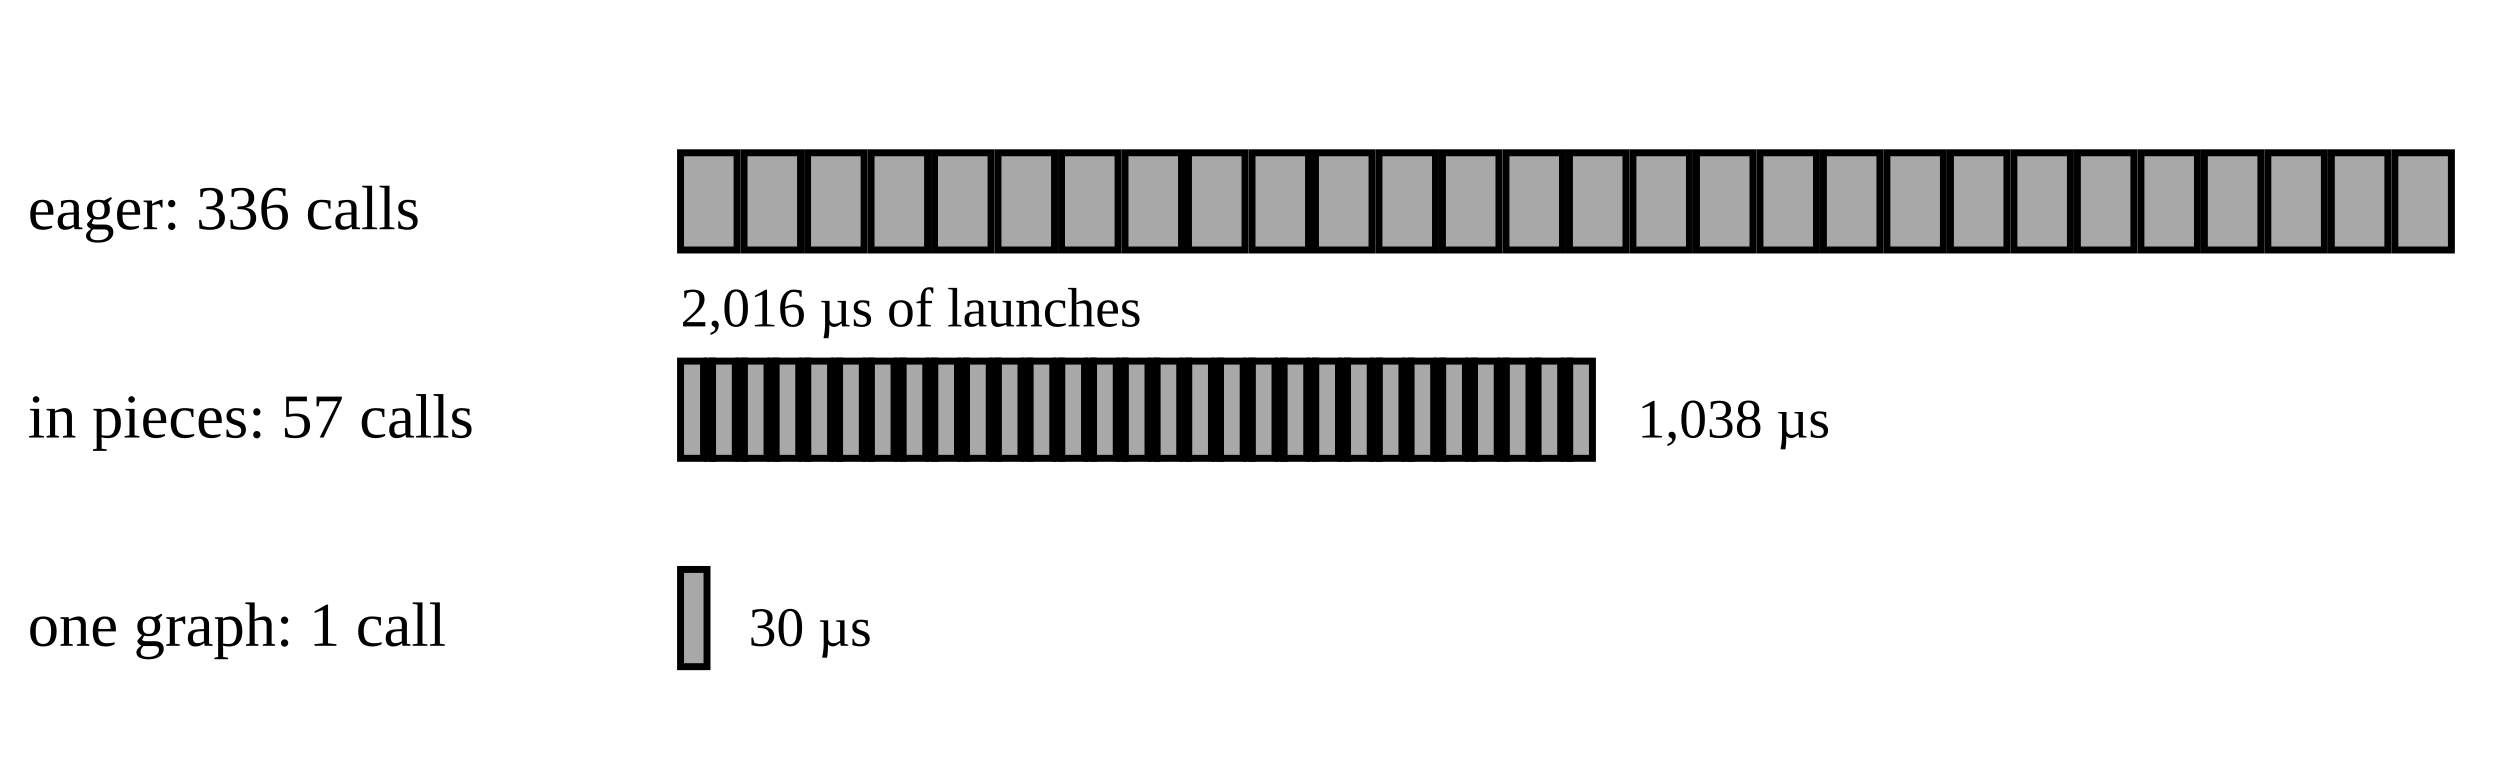
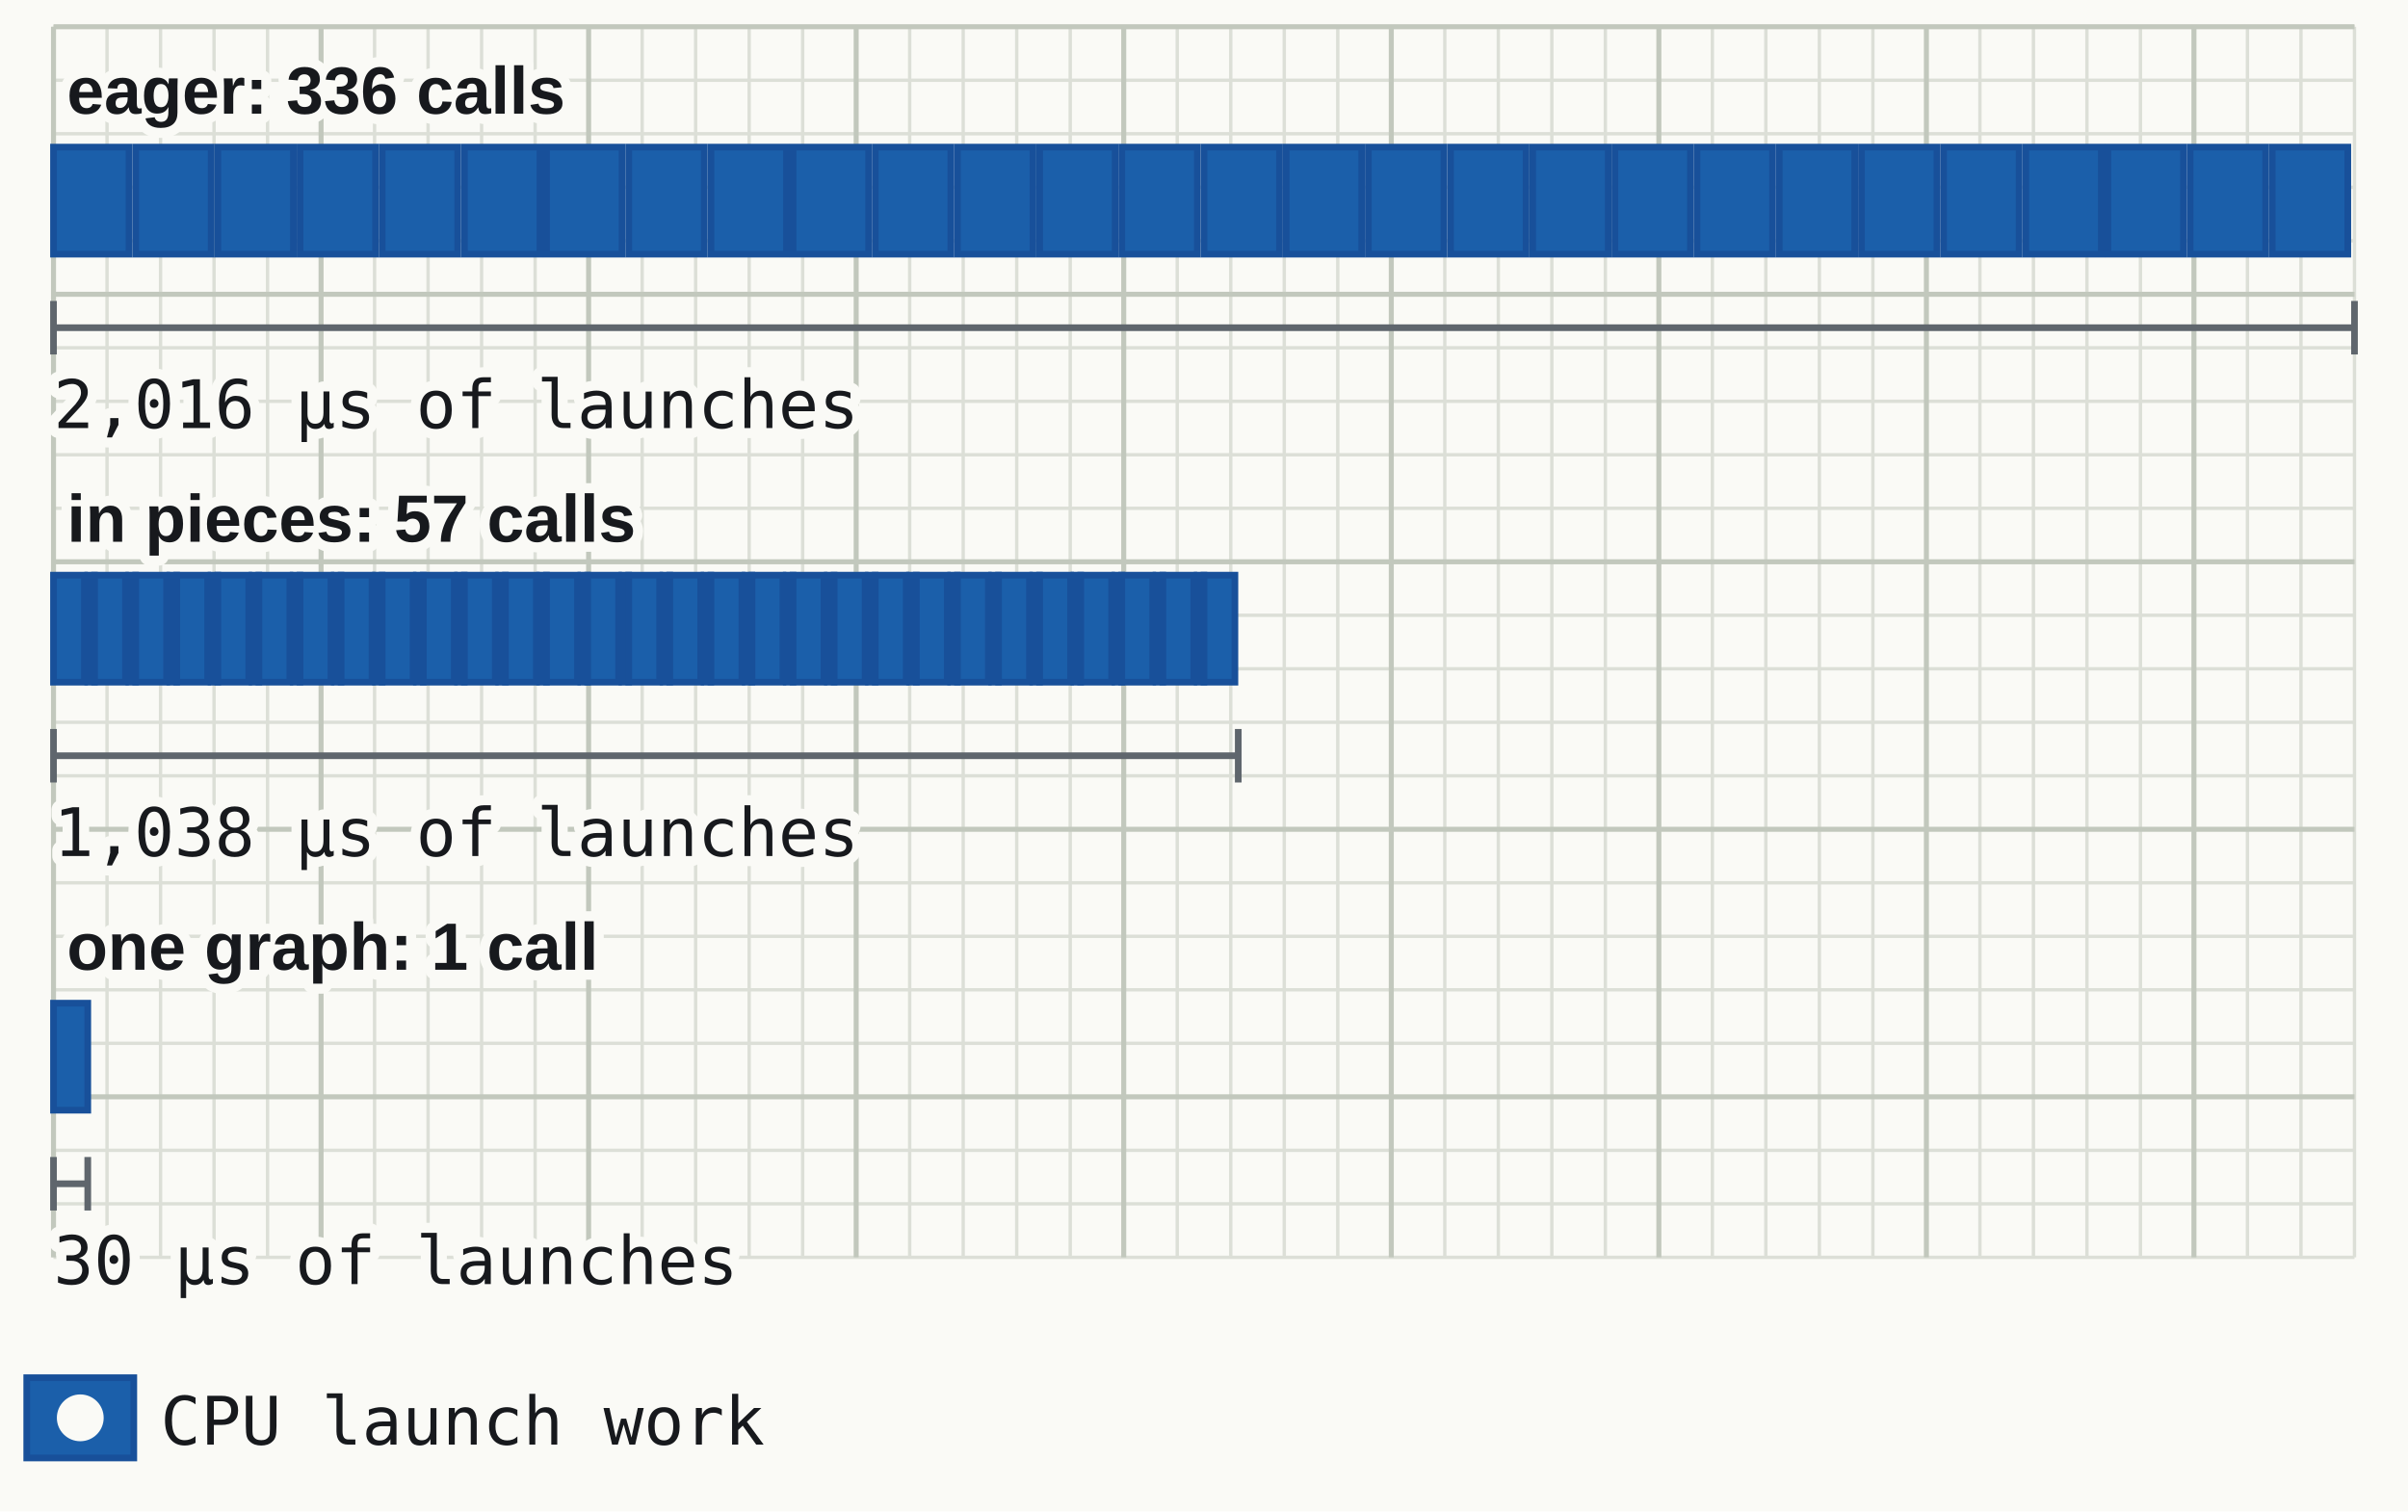
- <svg xmlns="http://www.w3.org/2000/svg" viewBox="0 0 360 112" width="360" height="112" fill="none" stroke="currentColor" stroke-width="1">
-   <g fill="currentColor" fill-opacity="0.34">
-     <rect x="98.00" y="22" width="8.14" height="14" />
-     <rect x="107.14" y="22" width="8.14" height="14" />
-     <rect x="116.29" y="22" width="8.14" height="14" />
-     <rect x="125.43" y="22" width="8.14" height="14" />
-     <rect x="134.57" y="22" width="8.14" height="14" />
-     <rect x="143.71" y="22" width="8.14" height="14" />
-     <rect x="152.86" y="22" width="8.14" height="14" />
-     <rect x="162.00" y="22" width="8.14" height="14" />
-     <rect x="171.14" y="22" width="8.14" height="14" />
-     <rect x="180.29" y="22" width="8.14" height="14" />
-     <rect x="189.43" y="22" width="8.14" height="14" />
-     <rect x="198.57" y="22" width="8.14" height="14" />
-     <rect x="207.71" y="22" width="8.14" height="14" />
-     <rect x="216.86" y="22" width="8.14" height="14" />
-     <rect x="226.00" y="22" width="8.14" height="14" />
-     <rect x="235.14" y="22" width="8.14" height="14" />
-     <rect x="244.29" y="22" width="8.14" height="14" />
-     <rect x="253.43" y="22" width="8.14" height="14" />
-     <rect x="262.57" y="22" width="8.14" height="14" />
-     <rect x="271.71" y="22" width="8.14" height="14" />
-     <rect x="280.86" y="22" width="8.14" height="14" />
-     <rect x="290.00" y="22" width="8.14" height="14" />
-     <rect x="299.14" y="22" width="8.14" height="14" />
-     <rect x="308.29" y="22" width="8.14" height="14" />
-     <rect x="317.43" y="22" width="8.14" height="14" />
-     <rect x="326.57" y="22" width="8.14" height="14" />
-     <rect x="335.71" y="22" width="8.14" height="14" />
-     <rect x="344.86" y="22" width="8.14" height="14" />
-     <rect x="98.00" y="52" width="3.31" height="14" />
-     <rect x="101.81" y="52" width="0.80" height="14" />
-     <rect x="102.57" y="52" width="3.31" height="14" />
-     <rect x="106.38" y="52" width="0.80" height="14" />
-     <rect x="107.14" y="52" width="3.31" height="14" />
-     <rect x="110.95" y="52" width="0.80" height="14" />
-     <rect x="111.71" y="52" width="3.31" height="14" />
-     <rect x="115.52" y="52" width="0.80" height="14" />
-     <rect x="116.29" y="52" width="3.31" height="14" />
-     <rect x="120.10" y="52" width="0.80" height="14" />
-     <rect x="120.86" y="52" width="3.31" height="14" />
-     <rect x="124.67" y="52" width="0.80" height="14" />
-     <rect x="125.43" y="52" width="3.31" height="14" />
-     <rect x="129.24" y="52" width="0.80" height="14" />
-     <rect x="130.00" y="52" width="3.31" height="14" />
-     <rect x="133.81" y="52" width="0.80" height="14" />
-     <rect x="134.57" y="52" width="3.31" height="14" />
-     <rect x="138.38" y="52" width="0.80" height="14" />
-     <rect x="139.14" y="52" width="3.31" height="14" />
-     <rect x="142.95" y="52" width="0.80" height="14" />
-     <rect x="143.71" y="52" width="3.31" height="14" />
-     <rect x="147.52" y="52" width="0.80" height="14" />
-     <rect x="148.29" y="52" width="3.31" height="14" />
-     <rect x="152.10" y="52" width="0.80" height="14" />
-     <rect x="152.86" y="52" width="3.31" height="14" />
-     <rect x="156.67" y="52" width="0.80" height="14" />
-     <rect x="157.43" y="52" width="3.31" height="14" />
-     <rect x="161.24" y="52" width="0.80" height="14" />
-     <rect x="162.00" y="52" width="3.31" height="14" />
-     <rect x="165.81" y="52" width="0.80" height="14" />
-     <rect x="166.57" y="52" width="3.31" height="14" />
-     <rect x="170.38" y="52" width="0.80" height="14" />
-     <rect x="171.14" y="52" width="3.31" height="14" />
-     <rect x="174.95" y="52" width="0.80" height="14" />
-     <rect x="175.71" y="52" width="3.31" height="14" />
-     <rect x="179.52" y="52" width="0.80" height="14" />
-     <rect x="180.29" y="52" width="3.31" height="14" />
-     <rect x="184.10" y="52" width="0.80" height="14" />
-     <rect x="184.86" y="52" width="3.31" height="14" />
-     <rect x="188.67" y="52" width="0.80" height="14" />
-     <rect x="189.43" y="52" width="3.31" height="14" />
-     <rect x="193.24" y="52" width="0.80" height="14" />
-     <rect x="194.00" y="52" width="3.31" height="14" />
-     <rect x="197.81" y="52" width="0.80" height="14" />
-     <rect x="198.57" y="52" width="3.31" height="14" />
-     <rect x="202.38" y="52" width="0.80" height="14" />
-     <rect x="203.14" y="52" width="3.31" height="14" />
-     <rect x="206.95" y="52" width="0.80" height="14" />
-     <rect x="207.71" y="52" width="3.31" height="14" />
-     <rect x="211.52" y="52" width="0.80" height="14" />
-     <rect x="212.29" y="52" width="3.31" height="14" />
-     <rect x="216.10" y="52" width="0.80" height="14" />
-     <rect x="216.86" y="52" width="3.31" height="14" />
-     <rect x="220.67" y="52" width="0.80" height="14" />
-     <rect x="221.43" y="52" width="3.31" height="14" />
-     <rect x="225.24" y="52" width="0.80" height="14" />
-     <rect x="226.00" y="52" width="3.31" height="14" />
-     <rect x="98" y="82" width="3.81" height="14" />
-   </g>
-   <g stroke="none" fill="currentColor" font-size="9">
-     <text x="4" y="33">eager: 336 calls</text>
-     <text x="4" y="63">in pieces: 57 calls</text>
-     <text x="4" y="93">one graph: 1 call</text>
-   </g>
-   <g stroke="none" fill="currentColor" font-size="8">
-     <text x="98" y="47">2,016 µs of launches</text>
-     <text x="235.8" y="63">1,038 µs</text>
-     <text x="107.8" y="93">30 µs</text>
-   </g>
+ <svg xmlns="http://www.w3.org/2000/svg" viewBox="0 0 360 226" width="360" height="226">
+   <rect width="360" height="226" fill="#fafaf6" />
+   <g class="graticule" fill="none" stroke="#c2c8bd">
+     <path d="M8 4v184M16 4v184M24 4v184M32 4v184M40 4v184M48 4v184M56 4v184M64 4v184M72 4v184M80 4v184M88 4v184M96 4v184M104 4v184M112 4v184M120 4v184M128 4v184M136 4v184M144 4v184M152 4v184M160 4v184M168 4v184M176 4v184M184 4v184M192 4v184M200 4v184M208 4v184M216 4v184M224 4v184M232 4v184M240 4v184M248 4v184M256 4v184M264 4v184M272 4v184M280 4v184M288 4v184M296 4v184M304 4v184M312 4v184M320 4v184M328 4v184M336 4v184M344 4v184M352 4v184M8 4h344M8 12h344M8 20h344M8 28h344M8 36h344M8 44h344M8 52h344M8 60h344M8 68h344M8 76h344M8 84h344M8 92h344M8 100h344M8 108h344M8 116h344M8 124h344M8 132h344M8 140h344M8 148h344M8 156h344M8 164h344M8 172h344M8 180h344M8 188h344" stroke-width="0.5" stroke-opacity="0.55" />
+     <path d="M8 4v184M48 4v184M88 4v184M128 4v184M168 4v184M208 4v184M248 4v184M288 4v184M328 4v184M8 4h344M8 44h344M8 84h344M8 124h344M8 164h344" stroke-width="0.75" />
+   </g>
+   <text x="10" y="17" font-family="'Atkinson Hyperlegible', system-ui, 'Segoe UI', Arial, sans-serif" font-size="10" font-weight="700" fill="#17191d" text-anchor="start" stroke="#fafaf6" stroke-width="3" stroke-linejoin="round" paint-order="stroke">eager: 336 calls</text>
+   <g class="span" data-slot="blue">
+     <rect x="8" y="22" width="11.29" height="16" fill="#1b5faa" stroke="#18509a" stroke-width="1" />
+   </g>
+   <g class="span" data-slot="blue">
+     <rect x="20.29" y="22" width="11.29" height="16" fill="#1b5faa" stroke="#18509a" stroke-width="1" />
+   </g>
+   <g class="span" data-slot="blue">
+     <rect x="32.57" y="22" width="11.29" height="16" fill="#1b5faa" stroke="#18509a" stroke-width="1" />
+   </g>
+   <g class="span" data-slot="blue">
+     <rect x="44.86" y="22" width="11.29" height="16" fill="#1b5faa" stroke="#18509a" stroke-width="1" />
+   </g>
+   <g class="span" data-slot="blue">
+     <rect x="57.14" y="22" width="11.29" height="16" fill="#1b5faa" stroke="#18509a" stroke-width="1" />
+   </g>
+   <g class="span" data-slot="blue">
+     <rect x="69.43" y="22" width="11.29" height="16" fill="#1b5faa" stroke="#18509a" stroke-width="1" />
+   </g>
+   <g class="span" data-slot="blue">
+     <rect x="81.71" y="22" width="11.29" height="16" fill="#1b5faa" stroke="#18509a" stroke-width="1" />
+   </g>
+   <g class="span" data-slot="blue">
+     <rect x="94" y="22" width="11.29" height="16" fill="#1b5faa" stroke="#18509a" stroke-width="1" />
+   </g>
+   <g class="span" data-slot="blue">
+     <rect x="106.29" y="22" width="11.29" height="16" fill="#1b5faa" stroke="#18509a" stroke-width="1" />
+   </g>
+   <g class="span" data-slot="blue">
+     <rect x="118.57" y="22" width="11.29" height="16" fill="#1b5faa" stroke="#18509a" stroke-width="1" />
+   </g>
+   <g class="span" data-slot="blue">
+     <rect x="130.86" y="22" width="11.29" height="16" fill="#1b5faa" stroke="#18509a" stroke-width="1" />
+   </g>
+   <g class="span" data-slot="blue">
+     <rect x="143.14" y="22" width="11.29" height="16" fill="#1b5faa" stroke="#18509a" stroke-width="1" />
+   </g>
+   <g class="span" data-slot="blue">
+     <rect x="155.43" y="22" width="11.29" height="16" fill="#1b5faa" stroke="#18509a" stroke-width="1" />
+   </g>
+   <g class="span" data-slot="blue">
+     <rect x="167.71" y="22" width="11.29" height="16" fill="#1b5faa" stroke="#18509a" stroke-width="1" />
+   </g>
+   <g class="span" data-slot="blue">
+     <rect x="180" y="22" width="11.29" height="16" fill="#1b5faa" stroke="#18509a" stroke-width="1" />
+   </g>
+   <g class="span" data-slot="blue">
+     <rect x="192.29" y="22" width="11.29" height="16" fill="#1b5faa" stroke="#18509a" stroke-width="1" />
+   </g>
+   <g class="span" data-slot="blue">
+     <rect x="204.57" y="22" width="11.29" height="16" fill="#1b5faa" stroke="#18509a" stroke-width="1" />
+   </g>
+   <g class="span" data-slot="blue">
+     <rect x="216.86" y="22" width="11.29" height="16" fill="#1b5faa" stroke="#18509a" stroke-width="1" />
+   </g>
+   <g class="span" data-slot="blue">
+     <rect x="229.14" y="22" width="11.29" height="16" fill="#1b5faa" stroke="#18509a" stroke-width="1" />
+   </g>
+   <g class="span" data-slot="blue">
+     <rect x="241.43" y="22" width="11.29" height="16" fill="#1b5faa" stroke="#18509a" stroke-width="1" />
+   </g>
+   <g class="span" data-slot="blue">
+     <rect x="253.71" y="22" width="11.29" height="16" fill="#1b5faa" stroke="#18509a" stroke-width="1" />
+   </g>
+   <g class="span" data-slot="blue">
+     <rect x="266" y="22" width="11.29" height="16" fill="#1b5faa" stroke="#18509a" stroke-width="1" />
+   </g>
+   <g class="span" data-slot="blue">
+     <rect x="278.29" y="22" width="11.29" height="16" fill="#1b5faa" stroke="#18509a" stroke-width="1" />
+   </g>
+   <g class="span" data-slot="blue">
+     <rect x="290.57" y="22" width="11.29" height="16" fill="#1b5faa" stroke="#18509a" stroke-width="1" />
+   </g>
+   <g class="span" data-slot="blue">
+     <rect x="302.86" y="22" width="11.29" height="16" fill="#1b5faa" stroke="#18509a" stroke-width="1" />
+   </g>
+   <g class="span" data-slot="blue">
+     <rect x="315.14" y="22" width="11.29" height="16" fill="#1b5faa" stroke="#18509a" stroke-width="1" />
+   </g>
+   <g class="span" data-slot="blue">
+     <rect x="327.43" y="22" width="11.29" height="16" fill="#1b5faa" stroke="#18509a" stroke-width="1" />
+   </g>
+   <g class="span" data-slot="blue">
+     <rect x="339.71" y="22" width="11.29" height="16" fill="#1b5faa" stroke="#18509a" stroke-width="1" />
+   </g>
+   <g class="dim" data-value="2,016 µs of launches">
+     <path d="M8 45v8M352 45v8M8 49H352" fill="none" stroke="#5f666d" stroke-width="1" />
+   </g>
+   <text x="8" y="64" font-family="'Atkinson Hyperlegible Mono', ui-monospace, 'SF Mono', Menlo, Consolas, monospace" font-size="10" fill="#17191d" text-anchor="start" stroke="#fafaf6" stroke-width="3" stroke-linejoin="round" paint-order="stroke">2,016 µs of launches</text>
+   <text x="10" y="81" font-family="'Atkinson Hyperlegible', system-ui, 'Segoe UI', Arial, sans-serif" font-size="10" font-weight="700" fill="#17191d" text-anchor="start" stroke="#fafaf6" stroke-width="3" stroke-linejoin="round" paint-order="stroke">in pieces: 57 calls</text>
+   <g class="span" data-slot="blue">
+     <rect x="8" y="86" width="4.62" height="16" fill="#1b5faa" stroke="#18509a" stroke-width="1" />
+   </g>
+   <g class="span" data-slot="blue">
+     <rect x="13.12" y="86" width="1" height="16" fill="#1b5faa" stroke="#18509a" stroke-width="1" />
+   </g>
+   <g class="span" data-slot="blue">
+     <rect x="14.14" y="86" width="4.62" height="16" fill="#1b5faa" stroke="#18509a" stroke-width="1" />
+   </g>
+   <g class="span" data-slot="blue">
+     <rect x="19.26" y="86" width="1" height="16" fill="#1b5faa" stroke="#18509a" stroke-width="1" />
+   </g>
+   <g class="span" data-slot="blue">
+     <rect x="20.29" y="86" width="4.62" height="16" fill="#1b5faa" stroke="#18509a" stroke-width="1" />
+   </g>
+   <g class="span" data-slot="blue">
+     <rect x="25.4" y="86" width="1" height="16" fill="#1b5faa" stroke="#18509a" stroke-width="1" />
+   </g>
+   <g class="span" data-slot="blue">
+     <rect x="26.43" y="86" width="4.62" height="16" fill="#1b5faa" stroke="#18509a" stroke-width="1" />
+   </g>
+   <g class="span" data-slot="blue">
+     <rect x="31.55" y="86" width="1" height="16" fill="#1b5faa" stroke="#18509a" stroke-width="1" />
+   </g>
+   <g class="span" data-slot="blue">
+     <rect x="32.57" y="86" width="4.62" height="16" fill="#1b5faa" stroke="#18509a" stroke-width="1" />
+   </g>
+   <g class="span" data-slot="blue">
+     <rect x="37.69" y="86" width="1" height="16" fill="#1b5faa" stroke="#18509a" stroke-width="1" />
+   </g>
+   <g class="span" data-slot="blue">
+     <rect x="38.71" y="86" width="4.62" height="16" fill="#1b5faa" stroke="#18509a" stroke-width="1" />
+   </g>
+   <g class="span" data-slot="blue">
+     <rect x="43.83" y="86" width="1" height="16" fill="#1b5faa" stroke="#18509a" stroke-width="1" />
+   </g>
+   <g class="span" data-slot="blue">
+     <rect x="44.86" y="86" width="4.62" height="16" fill="#1b5faa" stroke="#18509a" stroke-width="1" />
+   </g>
+   <g class="span" data-slot="blue">
+     <rect x="49.98" y="86" width="1" height="16" fill="#1b5faa" stroke="#18509a" stroke-width="1" />
+   </g>
+   <g class="span" data-slot="blue">
+     <rect x="51" y="86" width="4.62" height="16" fill="#1b5faa" stroke="#18509a" stroke-width="1" />
+   </g>
+   <g class="span" data-slot="blue">
+     <rect x="56.12" y="86" width="1" height="16" fill="#1b5faa" stroke="#18509a" stroke-width="1" />
+   </g>
+   <g class="span" data-slot="blue">
+     <rect x="57.14" y="86" width="4.62" height="16" fill="#1b5faa" stroke="#18509a" stroke-width="1" />
+   </g>
+   <g class="span" data-slot="blue">
+     <rect x="62.26" y="86" width="1" height="16" fill="#1b5faa" stroke="#18509a" stroke-width="1" />
+   </g>
+   <g class="span" data-slot="blue">
+     <rect x="63.29" y="86" width="4.62" height="16" fill="#1b5faa" stroke="#18509a" stroke-width="1" />
+   </g>
+   <g class="span" data-slot="blue">
+     <rect x="68.4" y="86" width="1" height="16" fill="#1b5faa" stroke="#18509a" stroke-width="1" />
+   </g>
+   <g class="span" data-slot="blue">
+     <rect x="69.43" y="86" width="4.62" height="16" fill="#1b5faa" stroke="#18509a" stroke-width="1" />
+   </g>
+   <g class="span" data-slot="blue">
+     <rect x="74.55" y="86" width="1" height="16" fill="#1b5faa" stroke="#18509a" stroke-width="1" />
+   </g>
+   <g class="span" data-slot="blue">
+     <rect x="75.57" y="86" width="4.62" height="16" fill="#1b5faa" stroke="#18509a" stroke-width="1" />
+   </g>
+   <g class="span" data-slot="blue">
+     <rect x="80.69" y="86" width="1" height="16" fill="#1b5faa" stroke="#18509a" stroke-width="1" />
+   </g>
+   <g class="span" data-slot="blue">
+     <rect x="81.71" y="86" width="4.62" height="16" fill="#1b5faa" stroke="#18509a" stroke-width="1" />
+   </g>
+   <g class="span" data-slot="blue">
+     <rect x="86.83" y="86" width="1" height="16" fill="#1b5faa" stroke="#18509a" stroke-width="1" />
+   </g>
+   <g class="span" data-slot="blue">
+     <rect x="87.86" y="86" width="4.62" height="16" fill="#1b5faa" stroke="#18509a" stroke-width="1" />
+   </g>
+   <g class="span" data-slot="blue">
+     <rect x="92.98" y="86" width="1" height="16" fill="#1b5faa" stroke="#18509a" stroke-width="1" />
+   </g>
+   <g class="span" data-slot="blue">
+     <rect x="94" y="86" width="4.62" height="16" fill="#1b5faa" stroke="#18509a" stroke-width="1" />
+   </g>
+   <g class="span" data-slot="blue">
+     <rect x="99.12" y="86" width="1" height="16" fill="#1b5faa" stroke="#18509a" stroke-width="1" />
+   </g>
+   <g class="span" data-slot="blue">
+     <rect x="100.14" y="86" width="4.62" height="16" fill="#1b5faa" stroke="#18509a" stroke-width="1" />
+   </g>
+   <g class="span" data-slot="blue">
+     <rect x="105.26" y="86" width="1" height="16" fill="#1b5faa" stroke="#18509a" stroke-width="1" />
+   </g>
+   <g class="span" data-slot="blue">
+     <rect x="106.29" y="86" width="4.62" height="16" fill="#1b5faa" stroke="#18509a" stroke-width="1" />
+   </g>
+   <g class="span" data-slot="blue">
+     <rect x="111.4" y="86" width="1" height="16" fill="#1b5faa" stroke="#18509a" stroke-width="1" />
+   </g>
+   <g class="span" data-slot="blue">
+     <rect x="112.43" y="86" width="4.62" height="16" fill="#1b5faa" stroke="#18509a" stroke-width="1" />
+   </g>
+   <g class="span" data-slot="blue">
+     <rect x="117.55" y="86" width="1" height="16" fill="#1b5faa" stroke="#18509a" stroke-width="1" />
+   </g>
+   <g class="span" data-slot="blue">
+     <rect x="118.57" y="86" width="4.62" height="16" fill="#1b5faa" stroke="#18509a" stroke-width="1" />
+   </g>
+   <g class="span" data-slot="blue">
+     <rect x="123.69" y="86" width="1" height="16" fill="#1b5faa" stroke="#18509a" stroke-width="1" />
+   </g>
+   <g class="span" data-slot="blue">
+     <rect x="124.71" y="86" width="4.62" height="16" fill="#1b5faa" stroke="#18509a" stroke-width="1" />
+   </g>
+   <g class="span" data-slot="blue">
+     <rect x="129.83" y="86" width="1" height="16" fill="#1b5faa" stroke="#18509a" stroke-width="1" />
+   </g>
+   <g class="span" data-slot="blue">
+     <rect x="130.86" y="86" width="4.62" height="16" fill="#1b5faa" stroke="#18509a" stroke-width="1" />
+   </g>
+   <g class="span" data-slot="blue">
+     <rect x="135.98" y="86" width="1" height="16" fill="#1b5faa" stroke="#18509a" stroke-width="1" />
+   </g>
+   <g class="span" data-slot="blue">
+     <rect x="137" y="86" width="4.62" height="16" fill="#1b5faa" stroke="#18509a" stroke-width="1" />
+   </g>
+   <g class="span" data-slot="blue">
+     <rect x="142.12" y="86" width="1" height="16" fill="#1b5faa" stroke="#18509a" stroke-width="1" />
+   </g>
+   <g class="span" data-slot="blue">
+     <rect x="143.14" y="86" width="4.62" height="16" fill="#1b5faa" stroke="#18509a" stroke-width="1" />
+   </g>
+   <g class="span" data-slot="blue">
+     <rect x="148.26" y="86" width="1" height="16" fill="#1b5faa" stroke="#18509a" stroke-width="1" />
+   </g>
+   <g class="span" data-slot="blue">
+     <rect x="149.29" y="86" width="4.62" height="16" fill="#1b5faa" stroke="#18509a" stroke-width="1" />
+   </g>
+   <g class="span" data-slot="blue">
+     <rect x="154.4" y="86" width="1" height="16" fill="#1b5faa" stroke="#18509a" stroke-width="1" />
+   </g>
+   <g class="span" data-slot="blue">
+     <rect x="155.43" y="86" width="4.62" height="16" fill="#1b5faa" stroke="#18509a" stroke-width="1" />
+   </g>
+   <g class="span" data-slot="blue">
+     <rect x="160.55" y="86" width="1" height="16" fill="#1b5faa" stroke="#18509a" stroke-width="1" />
+   </g>
+   <g class="span" data-slot="blue">
+     <rect x="161.57" y="86" width="4.62" height="16" fill="#1b5faa" stroke="#18509a" stroke-width="1" />
+   </g>
+   <g class="span" data-slot="blue">
+     <rect x="166.69" y="86" width="1" height="16" fill="#1b5faa" stroke="#18509a" stroke-width="1" />
+   </g>
+   <g class="span" data-slot="blue">
+     <rect x="167.71" y="86" width="4.62" height="16" fill="#1b5faa" stroke="#18509a" stroke-width="1" />
+   </g>
+   <g class="span" data-slot="blue">
+     <rect x="172.83" y="86" width="1" height="16" fill="#1b5faa" stroke="#18509a" stroke-width="1" />
+   </g>
+   <g class="span" data-slot="blue">
+     <rect x="173.86" y="86" width="4.62" height="16" fill="#1b5faa" stroke="#18509a" stroke-width="1" />
+   </g>
+   <g class="span" data-slot="blue">
+     <rect x="178.98" y="86" width="1" height="16" fill="#1b5faa" stroke="#18509a" stroke-width="1" />
+   </g>
+   <g class="span" data-slot="blue">
+     <rect x="180" y="86" width="4.62" height="16" fill="#1b5faa" stroke="#18509a" stroke-width="1" />
+   </g>
+   <g class="dim" data-value="1,038 µs of launches">
+     <path d="M8 109v8M185.12 109v8M8 113H185.12" fill="none" stroke="#5f666d" stroke-width="1" />
+   </g>
+   <text x="8" y="128" font-family="'Atkinson Hyperlegible Mono', ui-monospace, 'SF Mono', Menlo, Consolas, monospace" font-size="10" fill="#17191d" text-anchor="start" stroke="#fafaf6" stroke-width="3" stroke-linejoin="round" paint-order="stroke">1,038 µs of launches</text>
+   <text x="10" y="145" font-family="'Atkinson Hyperlegible', system-ui, 'Segoe UI', Arial, sans-serif" font-size="10" font-weight="700" fill="#17191d" text-anchor="start" stroke="#fafaf6" stroke-width="3" stroke-linejoin="round" paint-order="stroke">one graph: 1 call</text>
+   <g class="span" data-slot="blue">
+     <rect x="8" y="150" width="5.12" height="16" fill="#1b5faa" stroke="#18509a" stroke-width="1" />
+   </g>
+   <g class="dim" data-value="30 µs of launches">
+     <path d="M8 173v8M13.12 173v8M8 177H13.12" fill="none" stroke="#5f666d" stroke-width="1" />
+   </g>
+   <text x="8" y="192" font-family="'Atkinson Hyperlegible Mono', ui-monospace, 'SF Mono', Menlo, Consolas, monospace" font-size="10" fill="#17191d" text-anchor="start" stroke="#fafaf6" stroke-width="3" stroke-linejoin="round" paint-order="stroke">30 µs of launches</text>
+   <g class="key" data-slot="blue">
+     <rect x="4" y="206" width="16" height="12" fill="#1b5faa" stroke="#18509a" stroke-width="1" />
+   </g>
+   <g class="glyph" data-slot="blue">
+     <circle cx="12" cy="212" r="3.5" fill="#fafaf6" />
+   </g>
+   <text x="24" y="216" font-family="'Atkinson Hyperlegible Mono', ui-monospace, 'SF Mono', Menlo, Consolas, monospace" font-size="10" fill="#17191d" text-anchor="start" stroke="#fafaf6" stroke-width="3" stroke-linejoin="round" paint-order="stroke">CPU launch work</text>
</svg>
